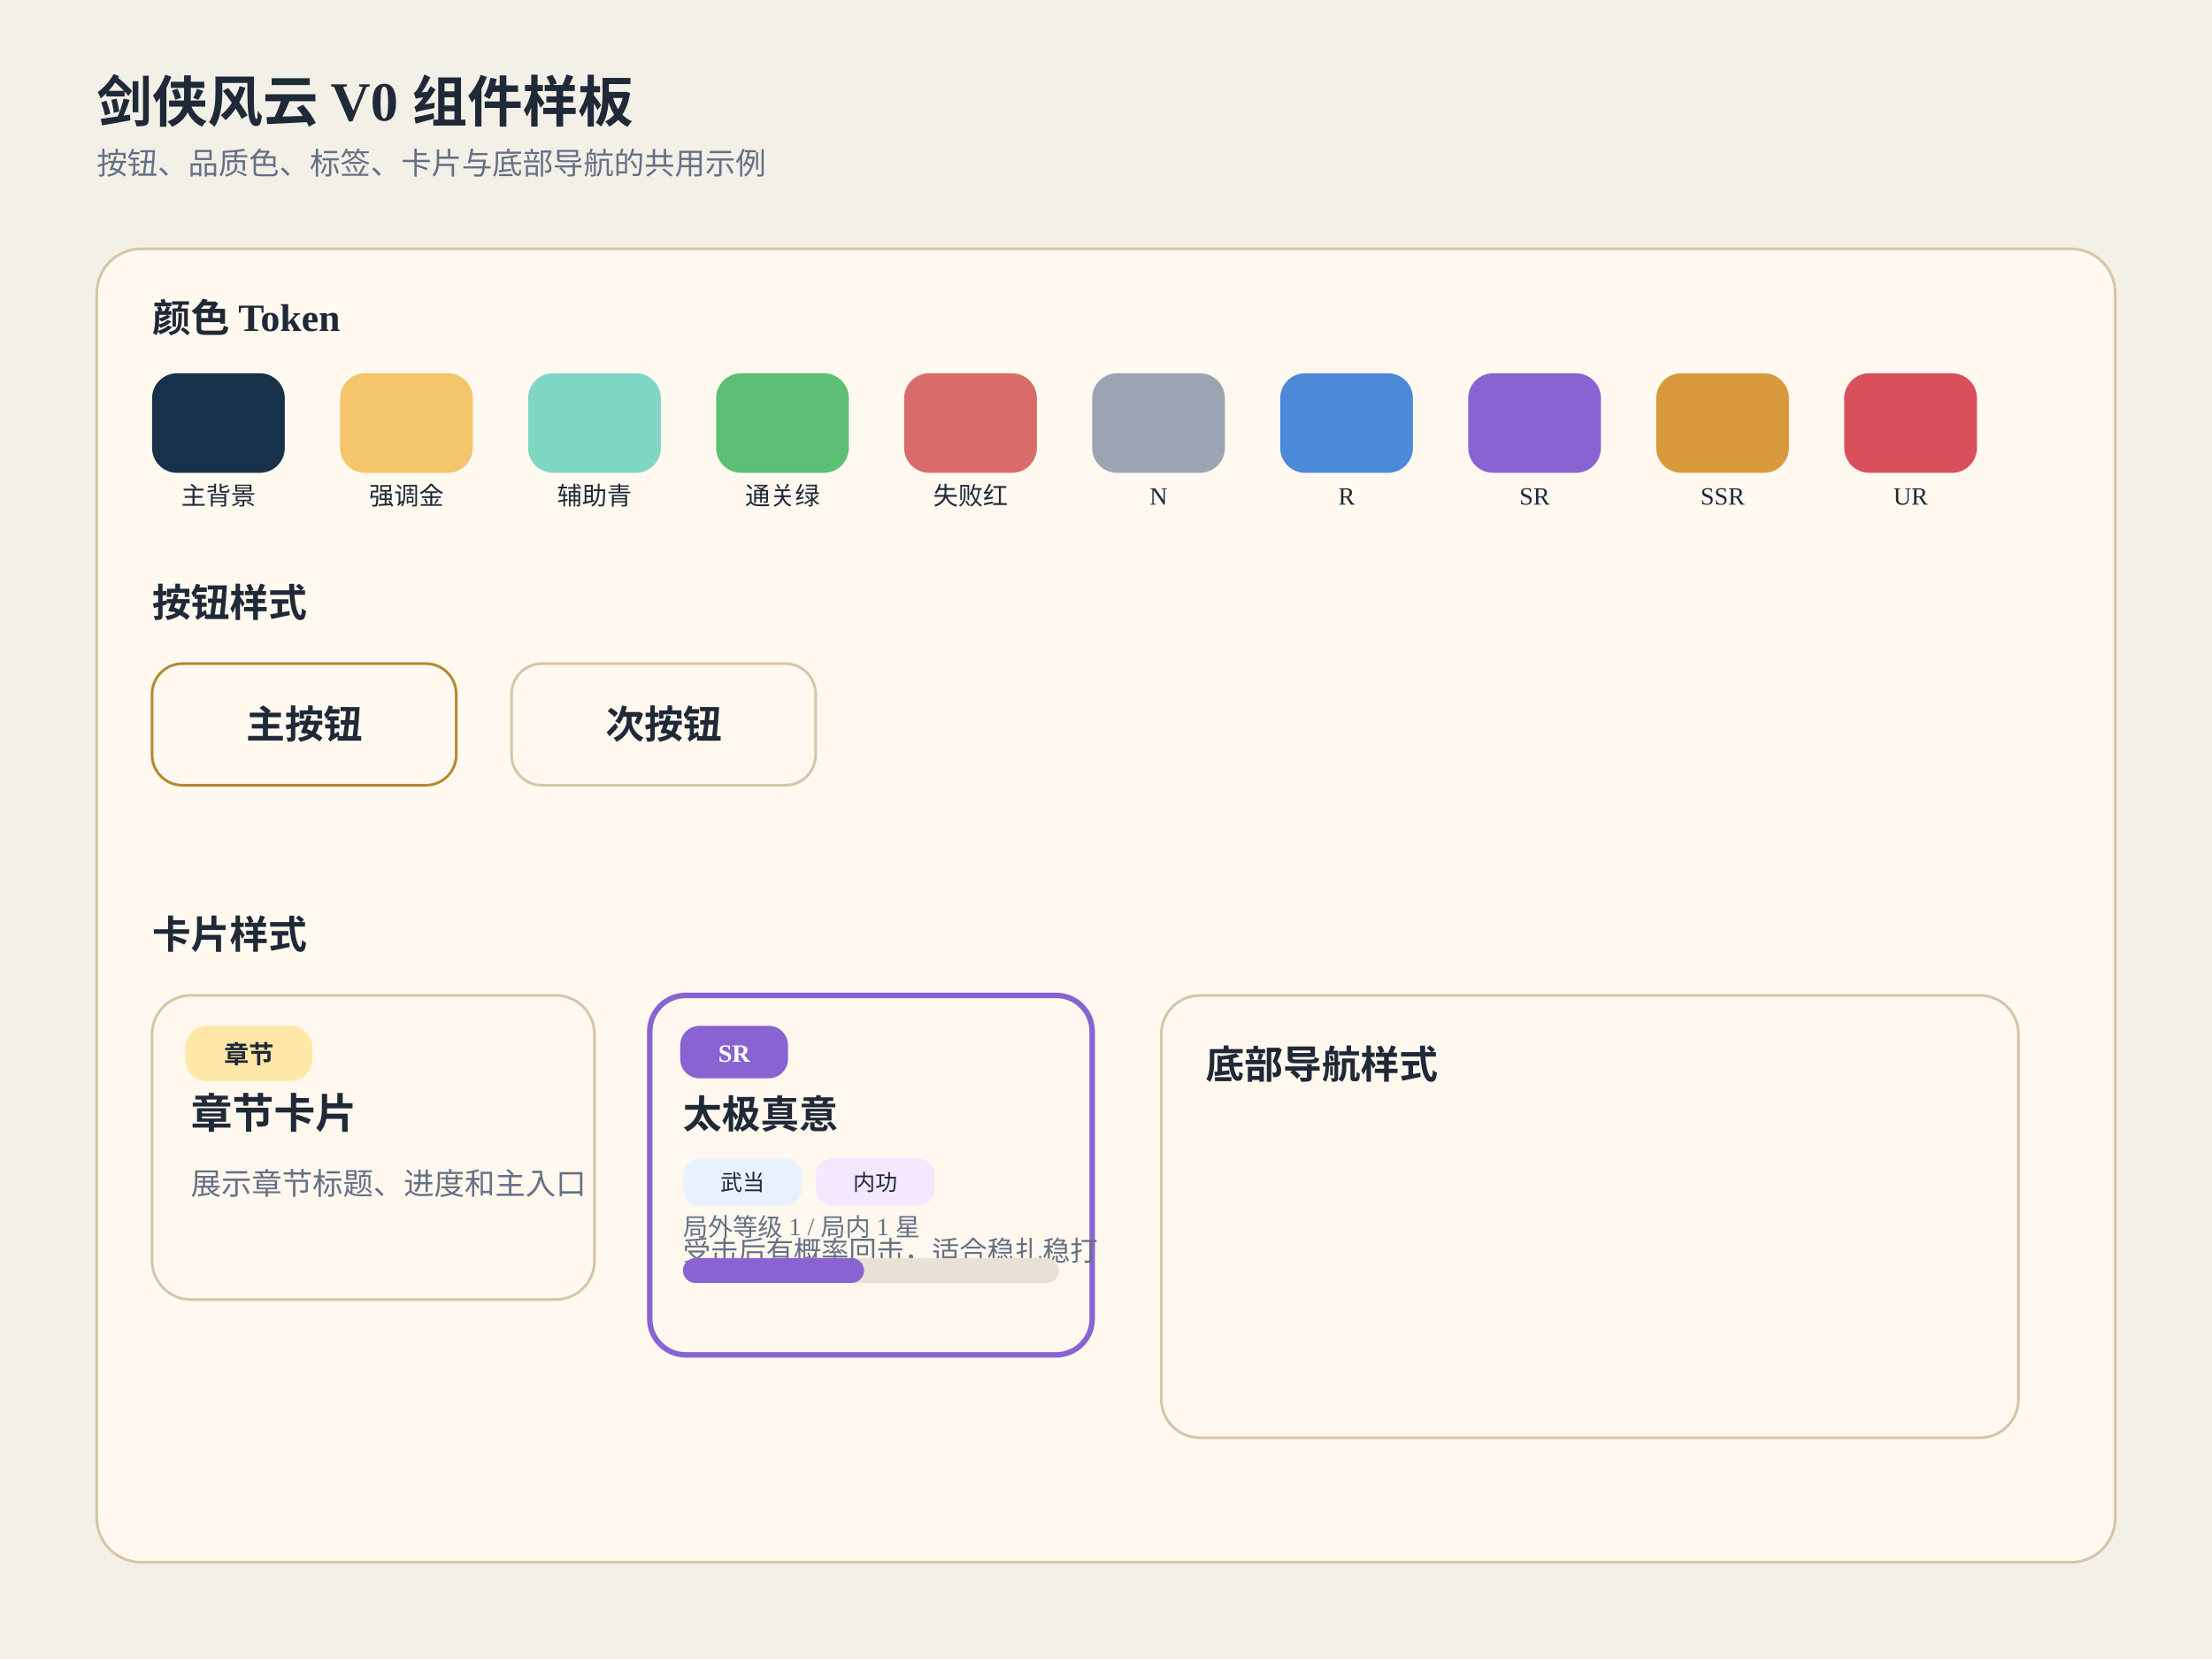
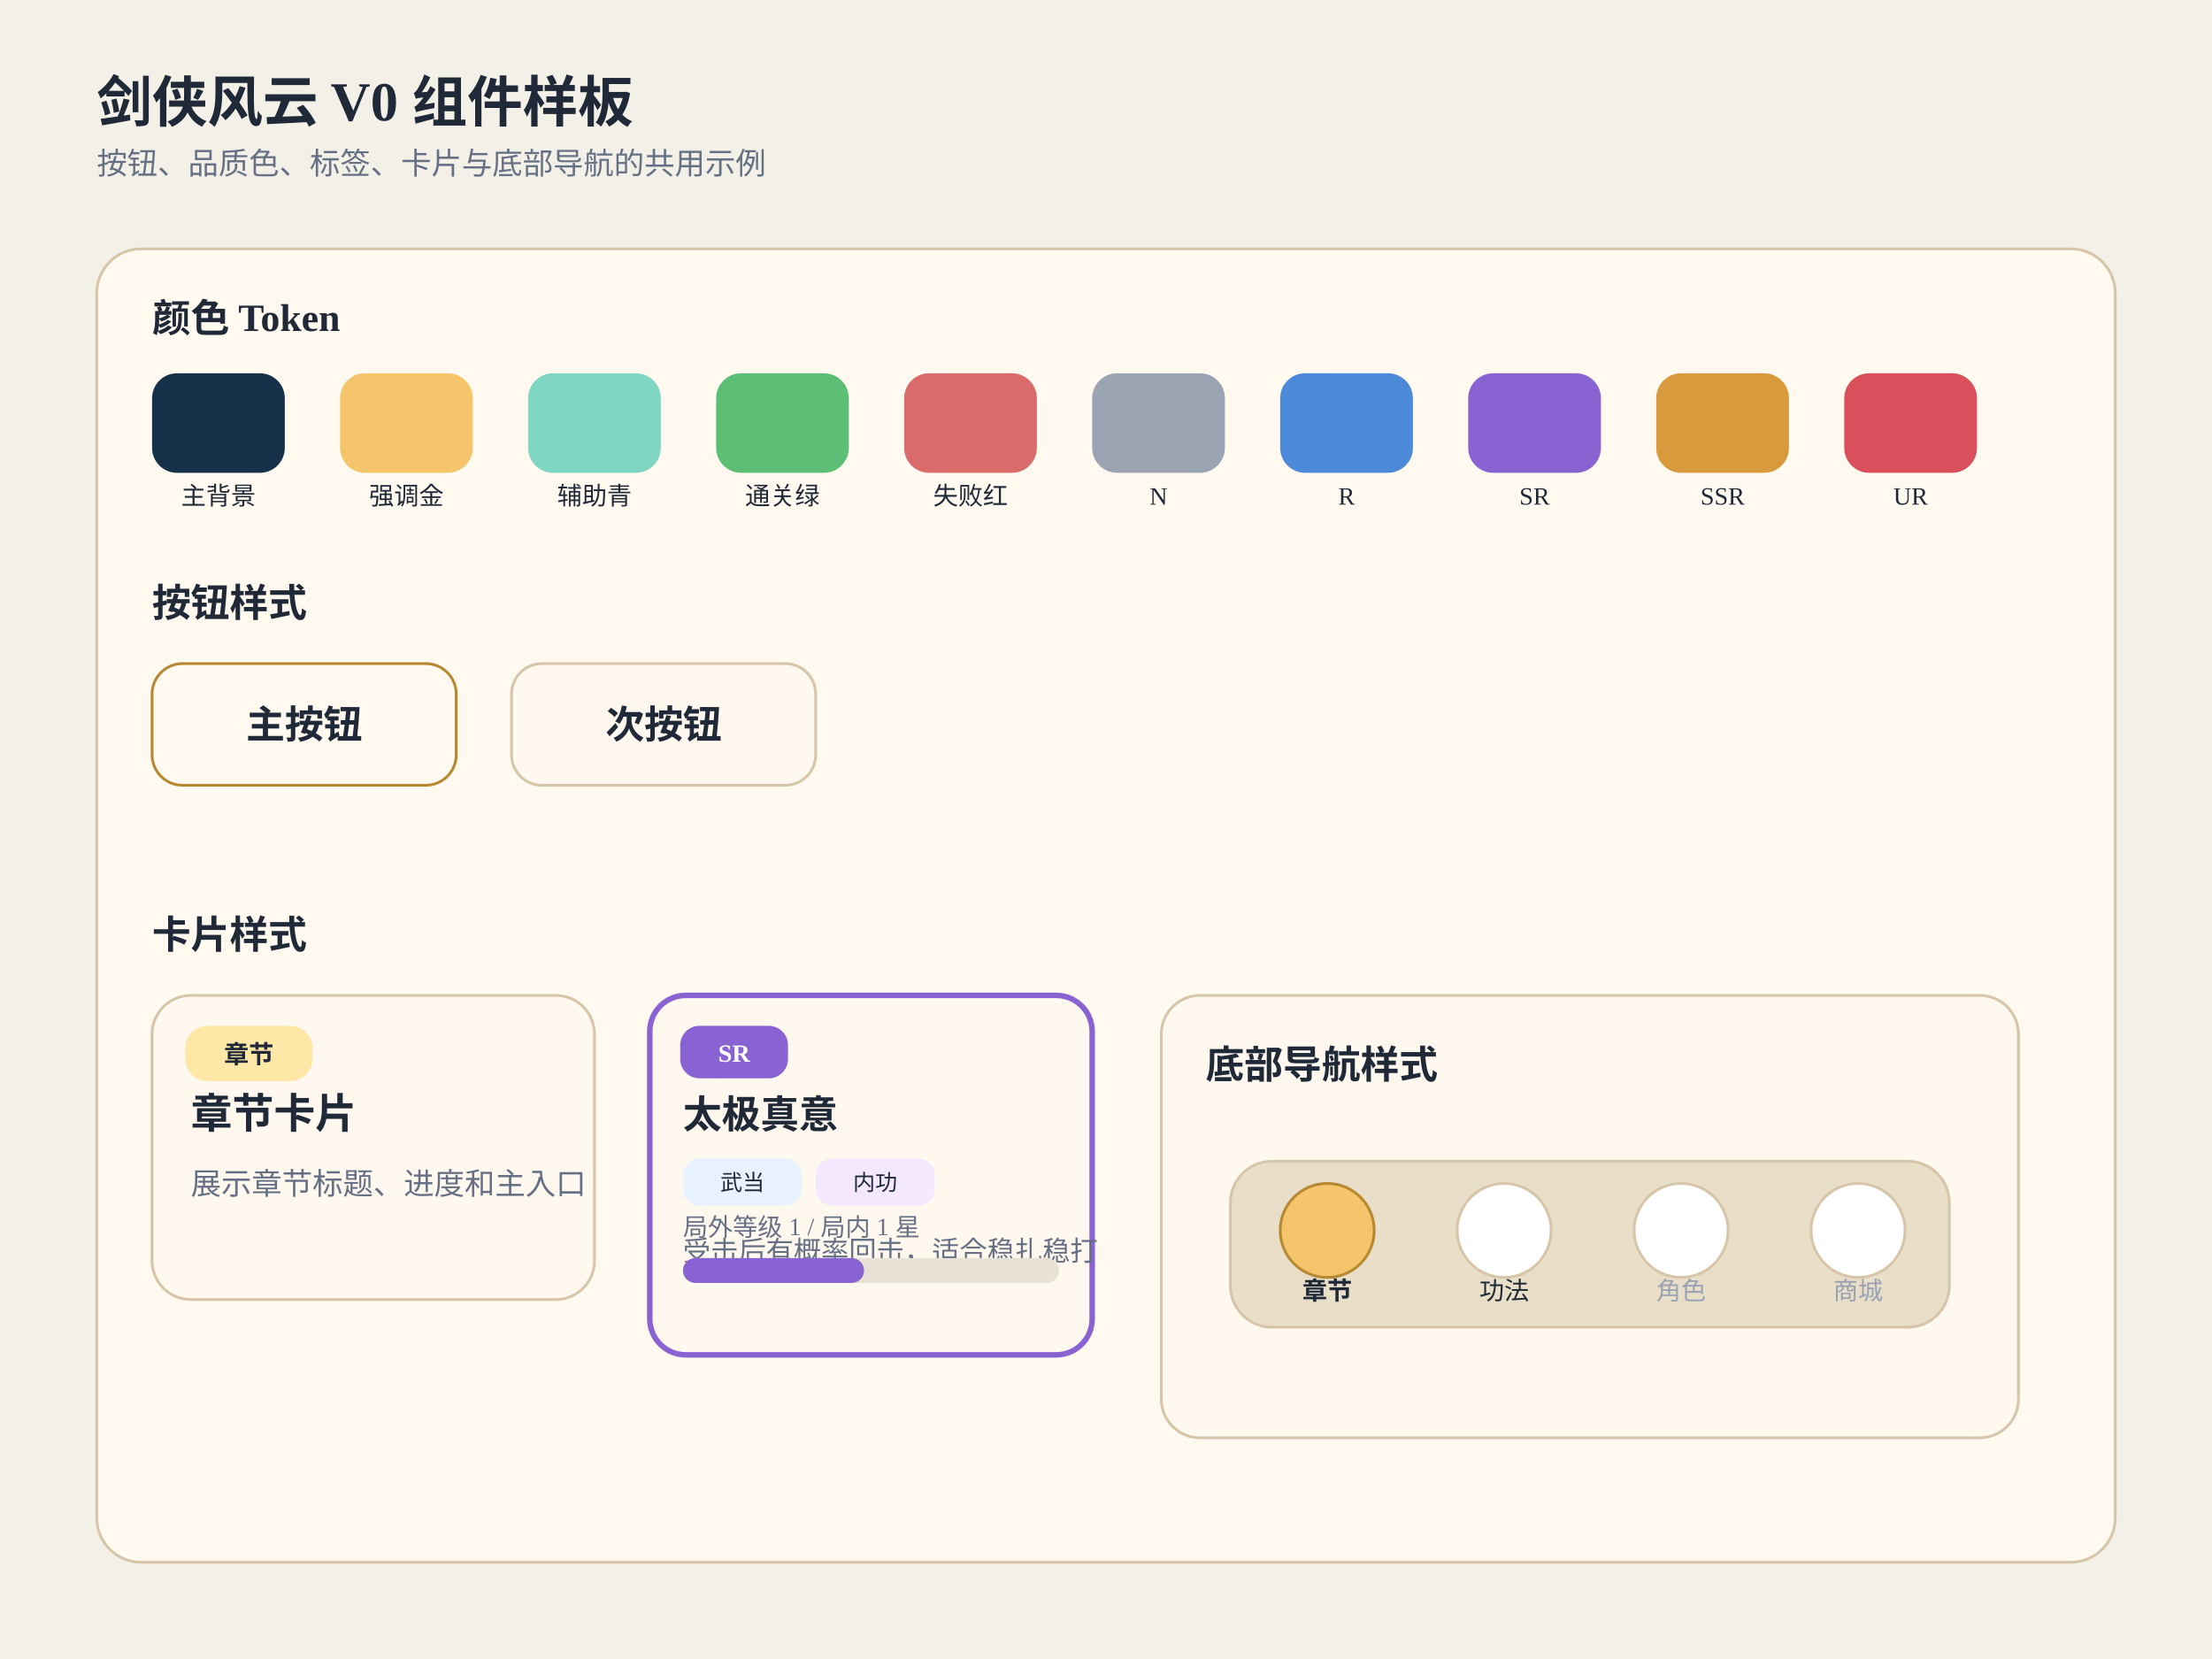
<svg xmlns="http://www.w3.org/2000/svg" width="1600" height="1200" viewBox="0 0 1600 1200" fill="none">
  <rect width="1600" height="1200" fill="#F3F0E8" />
  <text x="70" y="88" fill="#1F2937" font-size="40" font-weight="700">剑侠风云 V0 组件样板</text>
  <text x="70" y="126" fill="#667085" font-size="22">按钮、品质色、标签、卡片与底部导航的共用示例</text>
  <rect x="70" y="180" width="1460" height="950" rx="32" fill="#FFF9F0" stroke="#D7C5AA" stroke-width="2" />
  <text x="110" y="240" fill="#1F2937" font-size="28" font-weight="700">颜色 Token</text>
  <rect x="110" y="270" width="96" height="72" rx="18" fill="#17314A" />
  <text x="158" y="365" fill="#1F2937" font-size="18" text-anchor="middle">主背景</text>
  <rect x="246" y="270" width="96" height="72" rx="18" fill="#F4C56A" />
  <text x="294" y="365" fill="#1F2937" font-size="18" text-anchor="middle">强调金</text>
  <rect x="382" y="270" width="96" height="72" rx="18" fill="#7FD6C2" />
  <text x="430" y="365" fill="#1F2937" font-size="18" text-anchor="middle">辅助青</text>
  <rect x="518" y="270" width="96" height="72" rx="18" fill="#5CBF75" />
  <text x="566" y="365" fill="#1F2937" font-size="18" text-anchor="middle">通关绿</text>
  <rect x="654" y="270" width="96" height="72" rx="18" fill="#D96B6B" />
  <text x="702" y="365" fill="#1F2937" font-size="18" text-anchor="middle">失败红</text>
  <rect x="790" y="270" width="96" height="72" rx="18" fill="#9AA4B2" />
  <text x="838" y="365" fill="#1F2937" font-size="18" text-anchor="middle">N</text>
  <rect x="926" y="270" width="96" height="72" rx="18" fill="#4C89D9" />
  <text x="974" y="365" fill="#1F2937" font-size="18" text-anchor="middle">R</text>
  <rect x="1062" y="270" width="96" height="72" rx="18" fill="#8A63D2" />
  <text x="1110" y="365" fill="#1F2937" font-size="18" text-anchor="middle">SR</text>
  <rect x="1198" y="270" width="96" height="72" rx="18" fill="#D99A3D" />
  <text x="1246" y="365" fill="#1F2937" font-size="18" text-anchor="middle">SSR</text>
  <rect x="1334" y="270" width="96" height="72" rx="18" fill="#D94F5C" />
  <text x="1382" y="365" fill="#1F2937" font-size="18" text-anchor="middle">UR</text>
  <text x="110" y="446" fill="#1F2937" font-size="28" font-weight="700">按钮样式</text>
  <g transform="translate(110,480)">
    <g filter="url(#shadow)">
      <rect x="0" y="0" width="220" height="88" rx="22" fill="url(#goldBtn)" stroke="#B78832" stroke-width="2" />
    </g>
    <text x="110" y="54" fill="#1F2937" font-size="28" font-weight="700" text-anchor="middle">主按钮</text>
    <g filter="url(#shadow)">
      <rect x="260" y="0" width="220" height="88" rx="22" fill="#FFF8EE" stroke="#D7C5AA" stroke-width="2" />
    </g>
    <text x="370" y="54" fill="#1F2937" font-size="28" font-weight="700" text-anchor="middle">次按钮</text>
  </g>
  <text x="110" y="686" fill="#1F2937" font-size="28" font-weight="700">卡片样式</text>
  <rect x="110" y="720" width="320" height="220" rx="28" fill="#FFF8EE" stroke="#D7C5AA" stroke-width="2" />
  <rect x="134" y="742" width="92" height="40" rx="16" fill="#FFE7A8" />
  <text x="180" y="769" fill="#1F2937" font-size="18" font-weight="700" text-anchor="middle">章节</text>
  <text x="138" y="816" fill="#1F2937" font-size="30" font-weight="700">章节卡片</text>
  <text x="138" y="864" fill="#667085" font-size="22">展示章节标题、进度和主入口</text>
  <g filter="url(#shadow)">
    <rect x="470" y="720" width="320" height="260" rx="26" fill="#FFF8EE" stroke="#8A63D2" stroke-width="4" />
  </g>
  <rect x="492" y="742" width="78" height="38" rx="14" fill="#8A63D2" />
  <text x="531" y="768" fill="#FFFFFF" font-size="18" font-weight="700" text-anchor="middle">SR</text>
  <text x="494" y="816" fill="#1F2937" font-size="28" font-weight="700">太极真意</text>
  <rect x="494" y="838" width="86" height="34" rx="12" fill="#E8F2FF" />
  <text x="537" y="861" fill="#1F2937" font-size="16" text-anchor="middle">武当</text>
  <rect x="590" y="838" width="86" height="34" rx="12" fill="#F3E8FF" />
  <text x="633" y="861" fill="#1F2937" font-size="16" text-anchor="middle">内功</text>
  <text x="494" y="912" fill="#667085" font-size="20">受击后有概率回击，适合稳扎稳打</text>
  <rect x="494" y="910" width="272" height="18" rx="9" fill="#E8E1D5" />
  <rect x="494" y="910" width="131" height="18" rx="9" fill="#8A63D2" />
  <text x="494" y="894" fill="#667085" font-size="18">局外等级 1 / 局内 1 星</text>
  <rect x="840" y="720" width="620" height="320" rx="28" fill="#FFF8EE" stroke="#D7C5AA" stroke-width="2" />
  <text x="872" y="780" fill="#1F2937" font-size="28" font-weight="700">底部导航样式</text>
-   <rect x="872" y="1460" width="520" height="120" rx="30" fill="#E9DFC9" stroke="#D7C5AA" stroke-width="2" />
-   <circle cx="692" cy="1520" r="34" fill="#FFFFFF" stroke="#D7C5AA" stroke-width="2" />
-   <text x="82" y="1528" fill="#1F2937" font-size="18" font-weight="500" text-anchor="middle">章节</text>
-   <circle cx="860" cy="1520" r="34" fill="#F4C56A" stroke="#B78832" stroke-width="2" />
-   <text x="250" y="1528" fill="#1F2937" font-size="18" font-weight="700" text-anchor="middle">功法</text>
-   <circle cx="1028" cy="1520" r="34" fill="#FFFFFF" stroke="#D7C5AA" stroke-width="2" />
-   <text x="418" y="1528" fill="#1F2937" font-size="18" font-weight="500" text-anchor="middle">角色</text>
-   <circle cx="1196" cy="1520" r="34" fill="#FFFFFF" stroke="#D7C5AA" stroke-width="2" />
-   <text x="586" y="1528" fill="#1F2937" font-size="18" font-weight="500" text-anchor="middle">商城</text>
+   <rect x="890" y="840" width="520" height="120" rx="30" fill="#E9DFC9" stroke="#D7C5AA" stroke-width="2" />
+   <circle cx="960" cy="890" r="34" fill="#F4C56A" stroke="#B78832" stroke-width="2" />
+   <text x="960" y="940" fill="#1F2937" font-size="18" font-weight="700" text-anchor="middle">章节</text>
+   <circle cx="1088" cy="890" r="34" fill="#FFFFFF" stroke="#D7C5AA" stroke-width="2" />
+   <text x="1088" y="940" fill="#1F2937" font-size="18" font-weight="500" text-anchor="middle">功法</text>
+   <circle cx="1216" cy="890" r="34" fill="#FFFFFF" stroke="#D7C5AA" stroke-width="2" />
+   <text x="1216" y="940" fill="#98A2B3" font-size="18" font-weight="500" text-anchor="middle">角色</text>
+   <circle cx="1344" cy="890" r="34" fill="#FFFFFF" stroke="#D7C5AA" stroke-width="2" />
+   <text x="1344" y="940" fill="#98A2B3" font-size="18" font-weight="500" text-anchor="middle">商城</text>
</svg>
